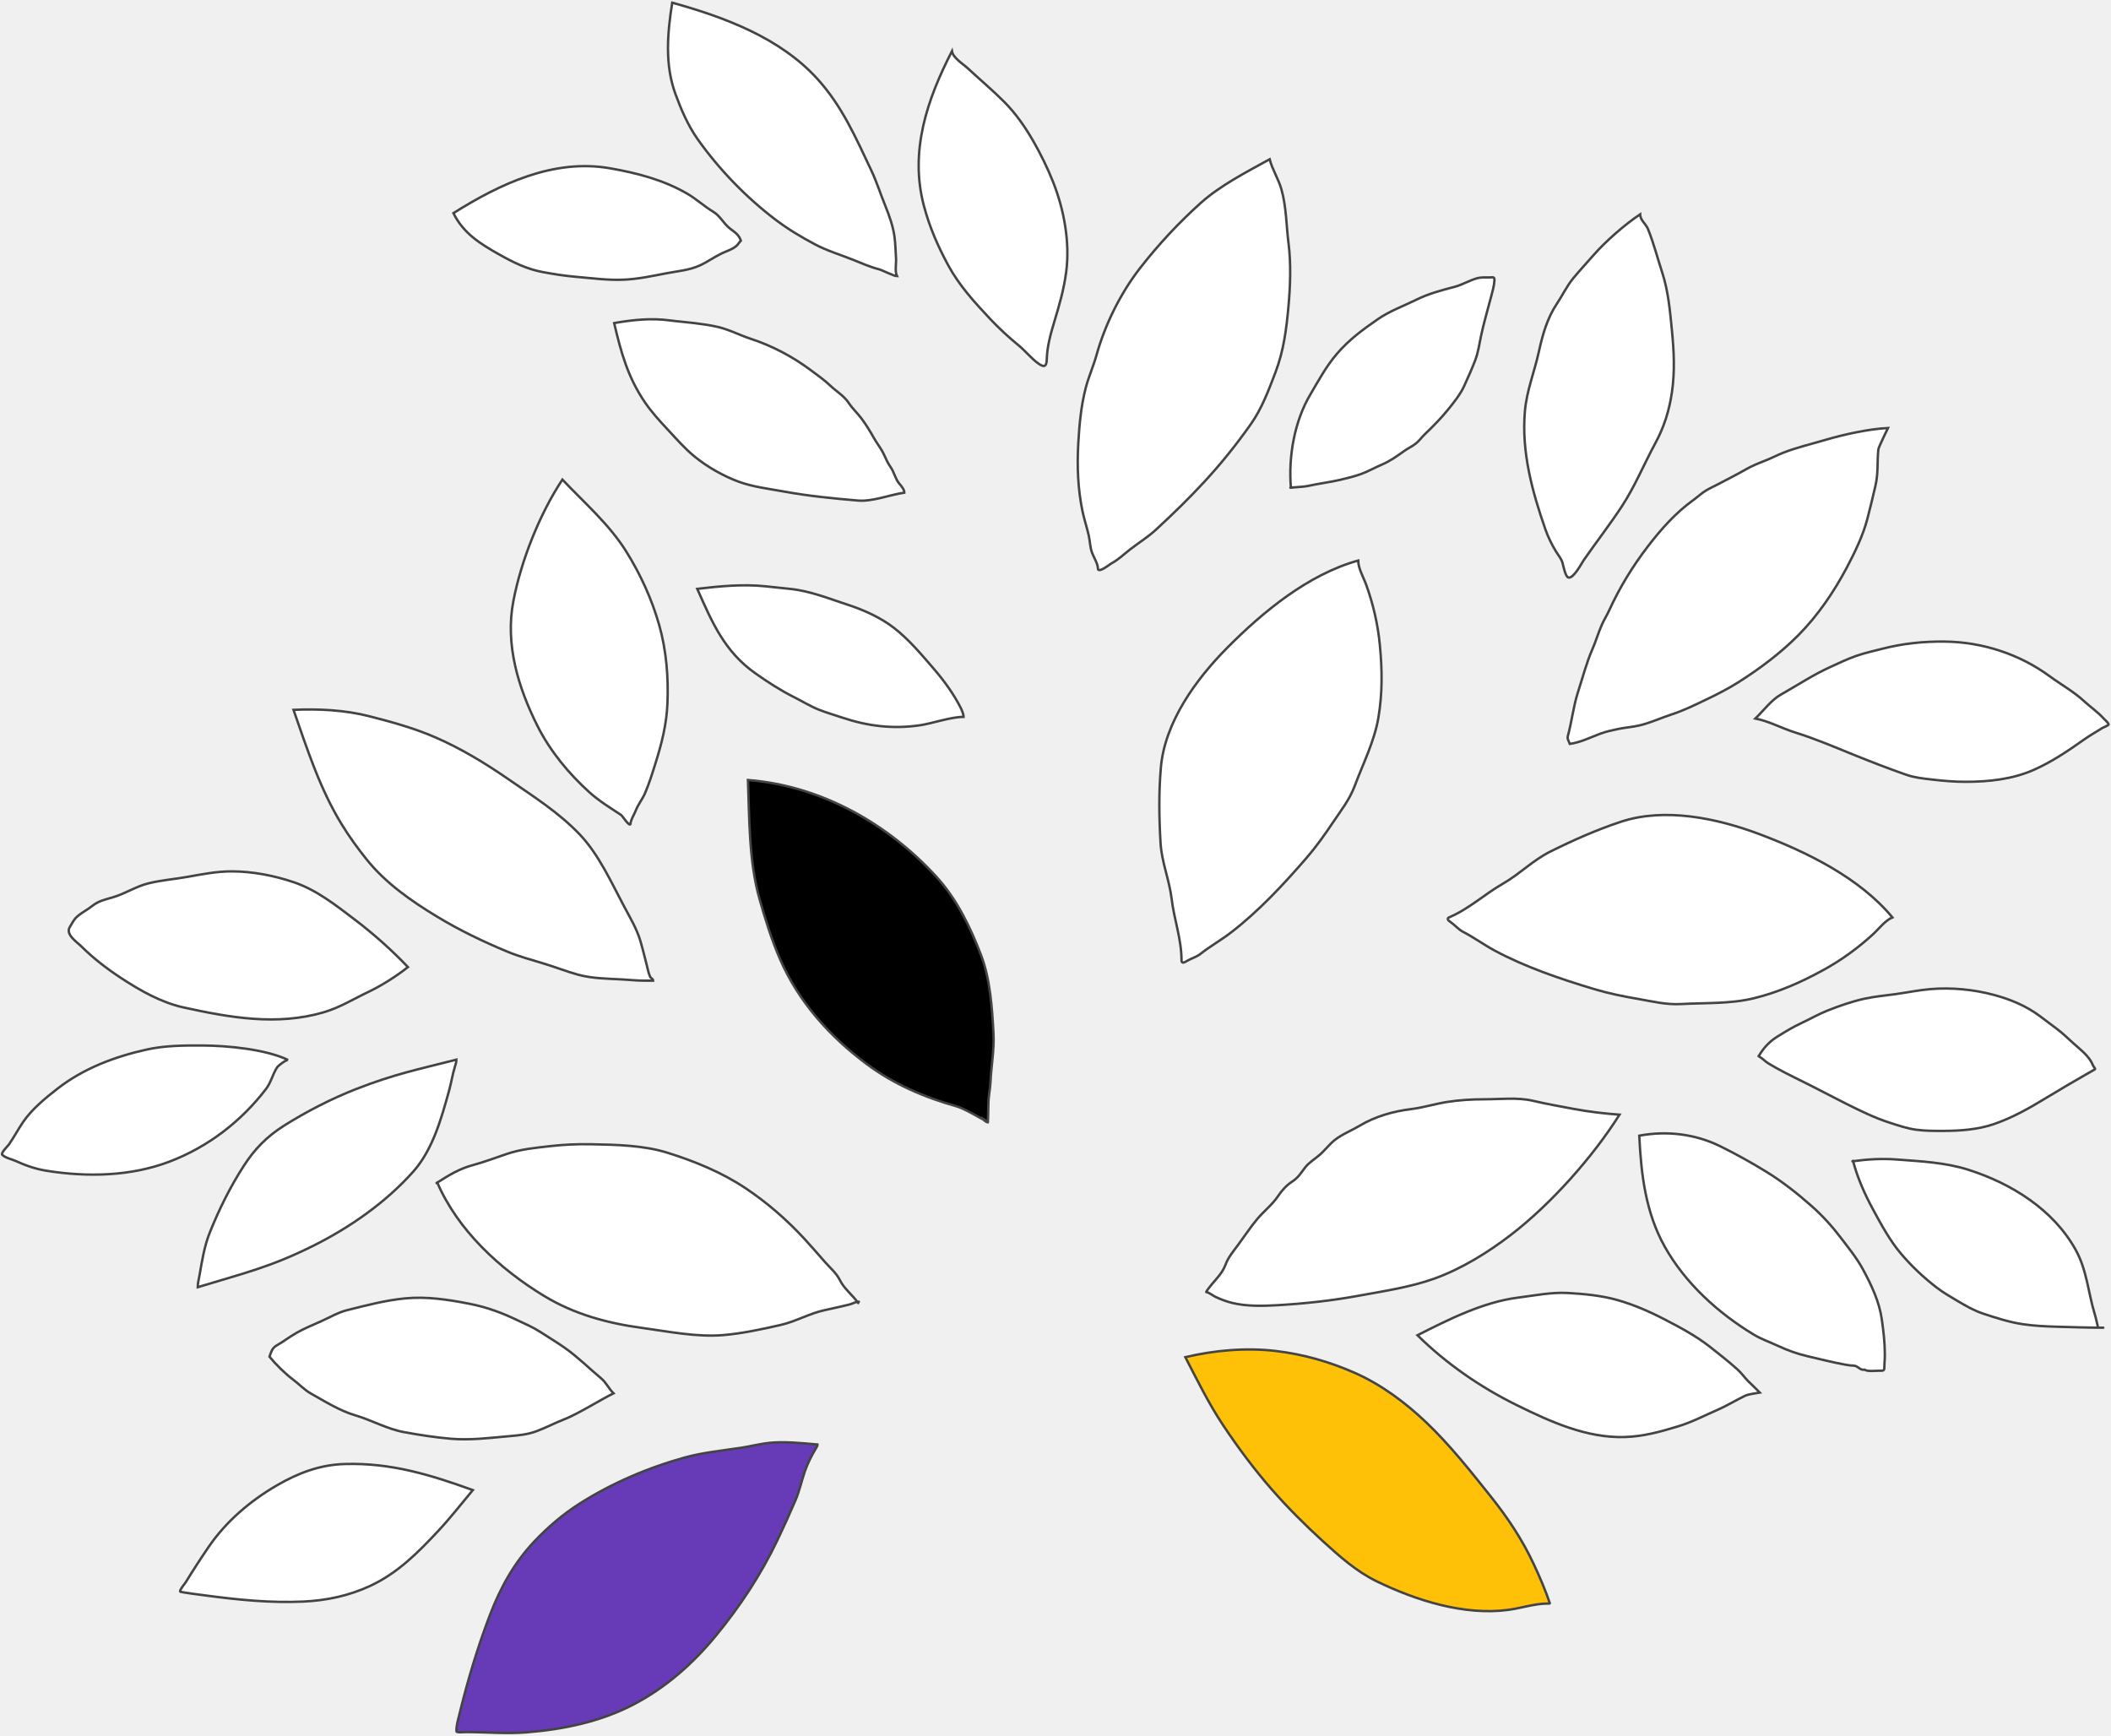
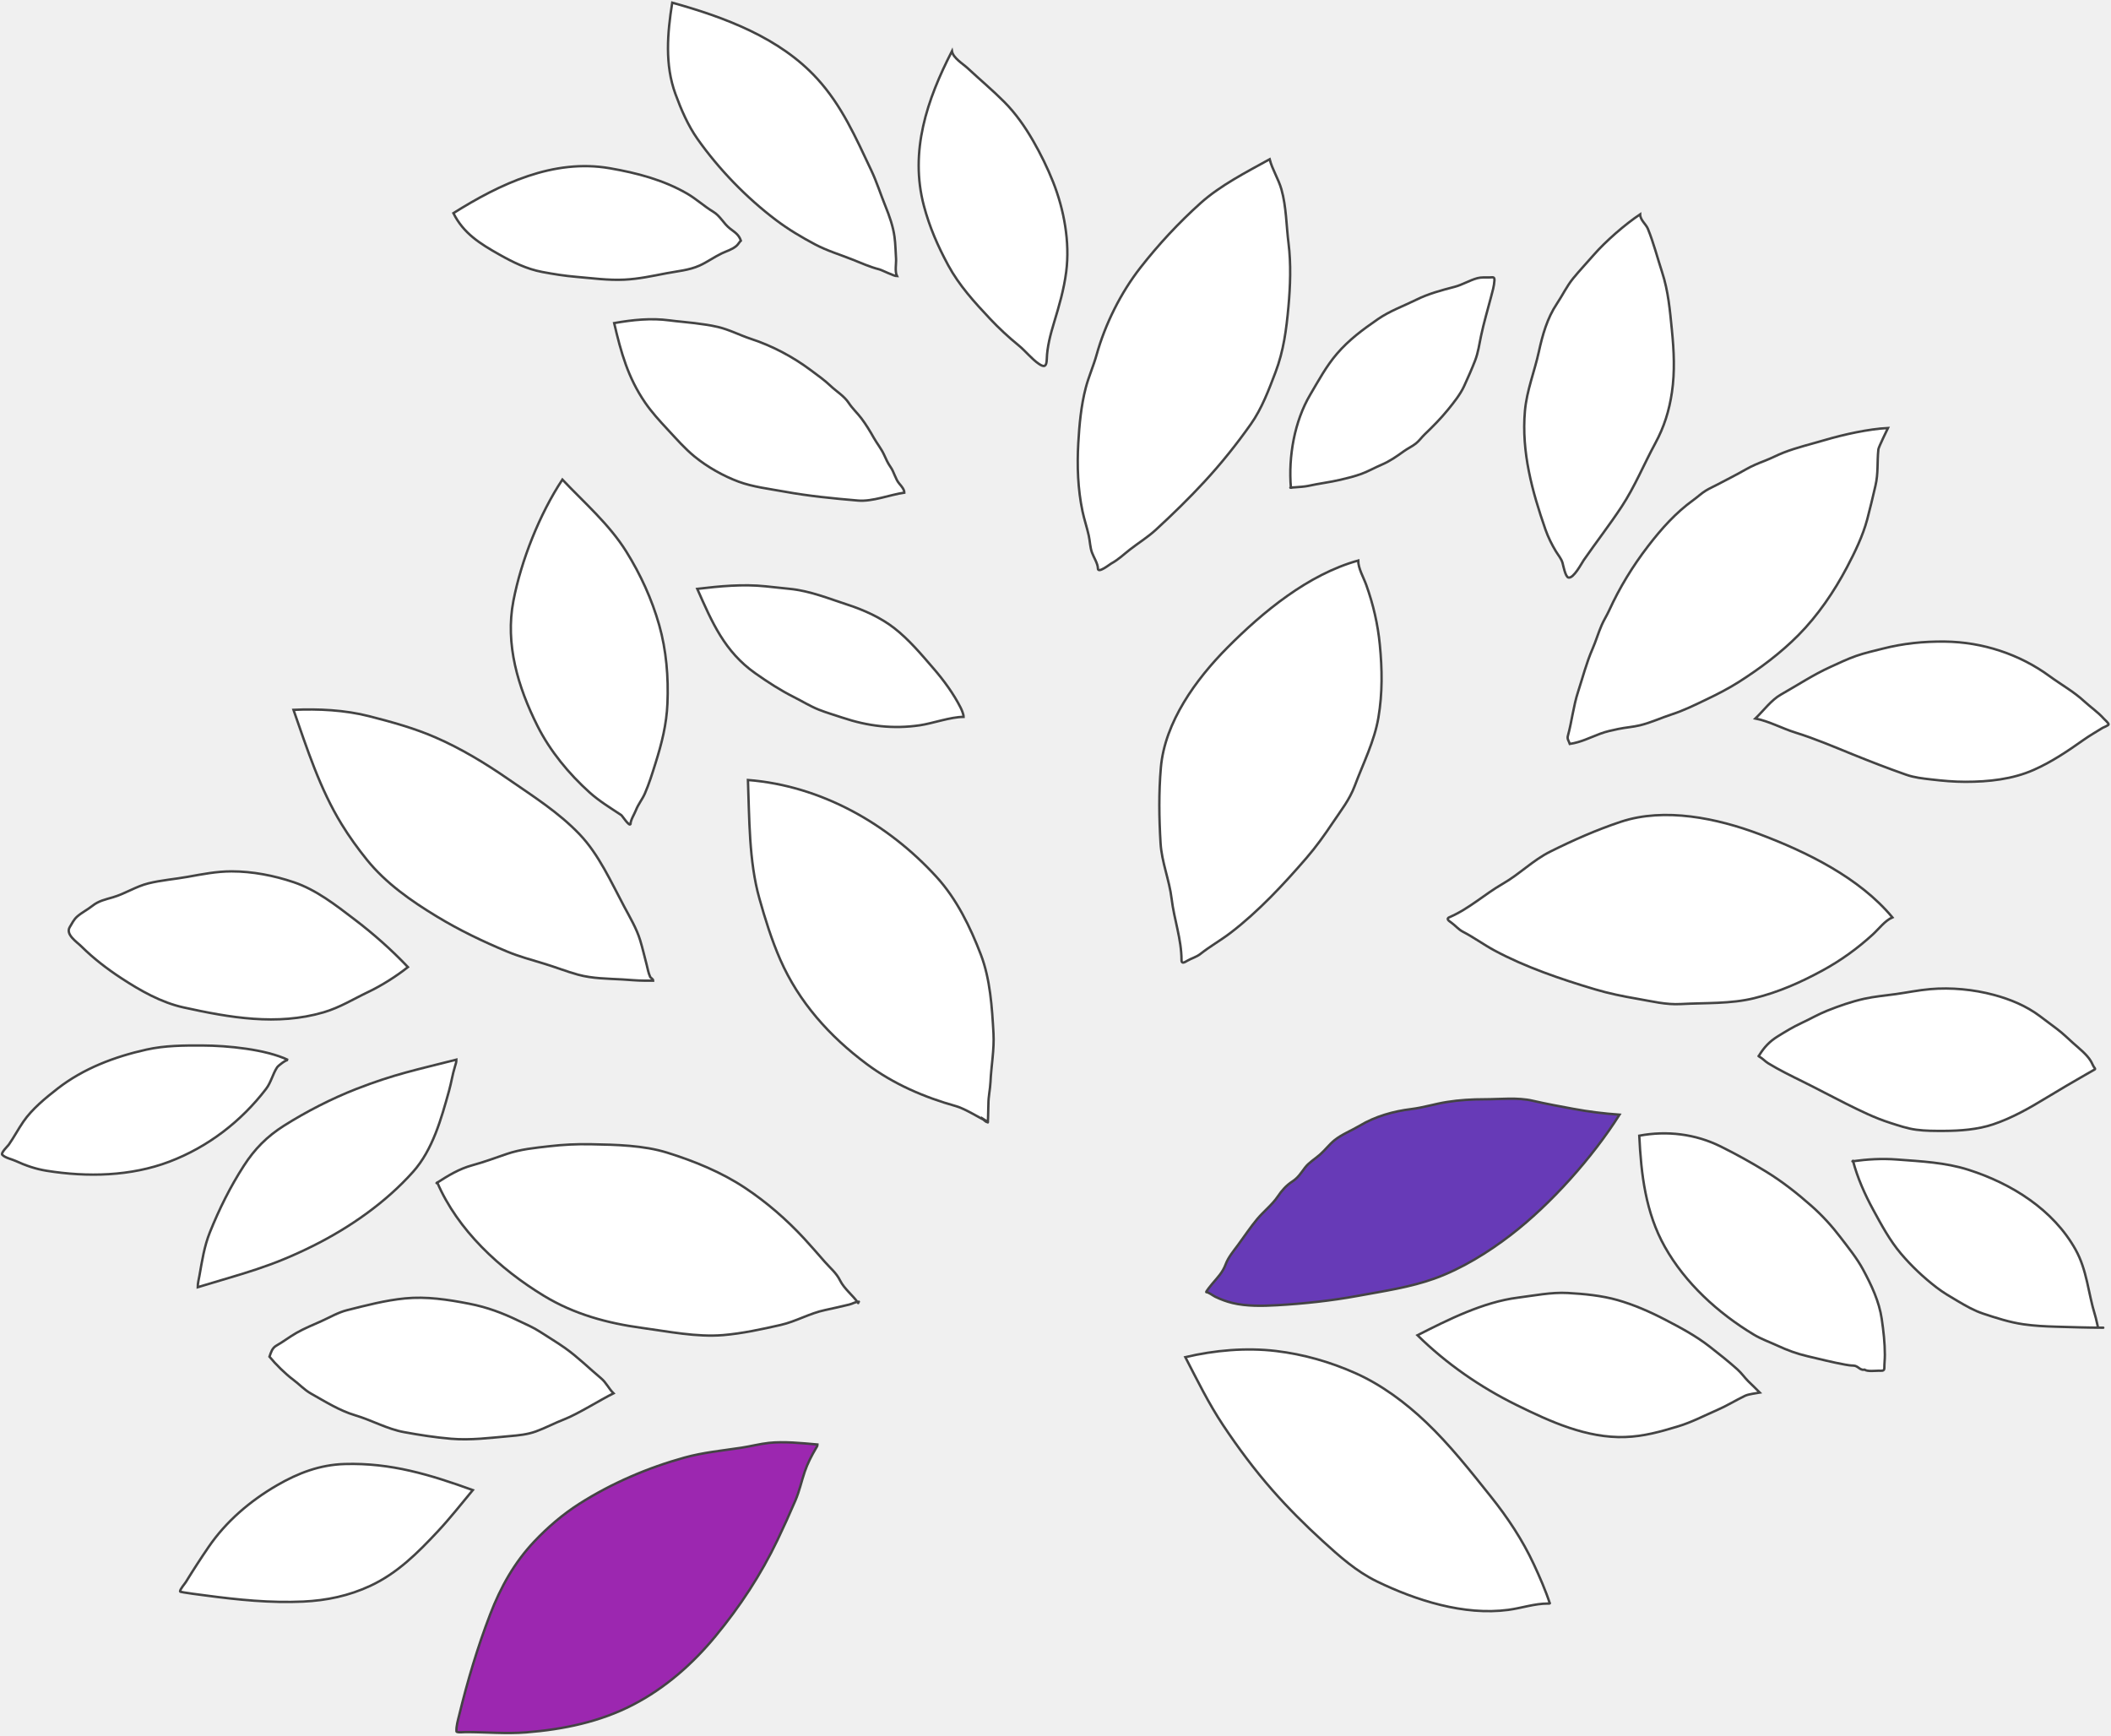
<svg xmlns="http://www.w3.org/2000/svg" width="877" height="721" viewBox="0 0 877 721" fill="none">
  <g id="design-freepik">
    <path d="M536.291,202.572c0.002,0.02 0.003,0.04 0.005,0.06c-0.695,0 -0.578,-0.019 -0.005,-0.06c-1.08,-12.971 1.511,-27.576 8.038,-38.609c3.464,-5.858 6.647,-11.814 11.132,-17.03c4.968,-5.778 10.747,-10.045 16.988,-14.345c4.992,-3.439 10.513,-5.375 15.928,-8.054c5.009,-2.479 10.489,-3.959 15.899,-5.356c3.272,-0.844 6.26,-2.749 9.535,-3.62c1.467,-0.39 3.43,-0.298 4.918,-0.298c1.49,0 2.208,-0.422 2.122,1.261c-0.117,2.298 -0.84,4.682 -1.419,6.888c-1.421,5.416 -3.003,10.749 -4.161,16.229c-0.719,3.405 -1.165,6.814 -2.425,10.088c-1.377,3.58 -2.977,7.168 -4.574,10.657c-1.59,3.475 -4.358,6.93 -6.779,9.898c-2.987,3.662 -6.211,6.927 -9.617,10.183c-1.27,1.214 -2.281,2.698 -3.665,3.796c-1.516,1.203 -3.34,2.028 -4.918,3.159c-3.114,2.231 -5.86,4.192 -9.411,5.695c-2.786,1.179 -5.39,2.7 -8.239,3.742c-2.909,1.065 -5.752,1.758 -8.763,2.468c-4.438,1.045 -9.004,1.566 -13.475,2.562c-1.646,0.367 -5.723,0.589 -7.114,0.686z" fill="#ffffff" stroke="none" stroke-linecap="butt" />
    <path d="M536.296,202.632c-1.093,-12.986 1.496,-27.619 8.033,-38.669c3.464,-5.858 6.647,-11.814 11.132,-17.03c4.968,-5.778 10.747,-10.045 16.988,-14.345c4.992,-3.439 10.513,-5.375 15.928,-8.054c5.009,-2.479 10.489,-3.959 15.899,-5.356c3.272,-0.844 6.26,-2.749 9.535,-3.62c1.467,-0.39 3.43,-0.298 4.918,-0.298c1.49,0 2.208,-0.422 2.122,1.261c-0.117,2.298 -0.84,4.682 -1.419,6.888c-1.421,5.416 -3.003,10.749 -4.161,16.229c-0.719,3.405 -1.165,6.814 -2.425,10.088c-1.377,3.58 -2.977,7.168 -4.574,10.657c-1.59,3.475 -4.358,6.93 -6.779,9.898c-2.987,3.662 -6.211,6.927 -9.617,10.183c-1.27,1.214 -2.281,2.698 -3.665,3.796c-1.516,1.203 -3.34,2.028 -4.918,3.159c-3.114,2.231 -5.86,4.192 -9.411,5.695c-2.786,1.179 -5.39,2.7 -8.239,3.742c-2.909,1.065 -5.752,1.758 -8.763,2.468c-4.438,1.045 -9.004,1.566 -13.475,2.562c-2.324,0.518 -9.492,0.746 -7.109,0.746z" fill="none" stroke="#444444" stroke-linecap="round" />
    <path d="M662.065,105.949c4.899,-5.625 13.092,-12.786 19.321,-16.913c0,2.407 2.402,4.013 3.238,6.071c2.341,5.757 3.948,12.047 5.88,17.963c2.593,7.939 3.251,15.806 4.07,24.051c0.86,8.653 1.288,17.219 0.018,25.85c-1.118,7.601 -3.227,14.4 -6.91,21.186c-4.724,8.701 -8.535,18.075 -14.002,26.366c-4.989,7.564 -10.559,14.743 -15.721,22.182c-0.861,1.24 -4.198,7.72 -6.368,7.246c-1.268,-0.277 -2.152,-5.033 -2.443,-6.071c-0.5,-1.789 -1.83,-3.281 -2.785,-4.86c-1.676,-2.77 -3.244,-5.947 -4.306,-8.991c-5.554,-15.922 -10.025,-32.299 -8.539,-49.242c0.751,-8.56 3.974,-16.358 5.789,-24.675c1.502,-6.881 3.471,-13.93 7.454,-19.868c2.369,-3.533 4.138,-7.352 6.856,-10.664c2.71,-3.302 5.644,-6.412 8.448,-9.631z" fill="#ffffff" stroke="#444444" stroke-linecap="round" />
    <path d="M758.121,182.823c7.739,-2.285 18.182,-4.602 26.223,-5.005c0,0 -3.892,7.979 -3.984,8.846c-0.58,5.465 0.03,9.829 -1.233,15.198c-1.091,4.635 -2.164,9.287 -3.392,13.888c-1.836,6.884 -5.131,13.674 -8.456,19.981c-5.285,10.025 -12.094,20.035 -20.158,28.159c-7.418,7.472 -15.896,13.811 -24.799,19.48c-4.254,2.709 -8.965,5.105 -13.519,7.284c-4.612,2.206 -9.364,4.552 -14.235,6.128c-4.424,1.432 -8.675,3.439 -13.204,4.542c-2.978,0.725 -6.028,0.9 -9.013,1.526c-2.513,0.527 -5.129,1.076 -7.536,1.979c-4.395,1.649 -7.979,3.538 -12.651,4.244c-0.467,-1.378 -1.165,-2.012 -0.795,-3.362c1.668,-6.083 2.27,-12.296 4.24,-18.335c1.955,-5.993 3.45,-11.943 5.985,-17.763c1.427,-3.279 2.415,-6.721 3.852,-9.991c0.901,-2.05 2.122,-3.947 3.053,-5.984c4.358,-9.541 9.807,-18.455 16.233,-26.8c5.532,-7.184 11.374,-13.768 18.802,-19.123c1.782,-1.285 3.365,-2.819 5.257,-3.958c1.493,-0.898 3.112,-1.604 4.652,-2.42c3.917,-2.075 7.926,-4.062 11.763,-6.271c2.639,-1.518 5.32,-2.61 8.165,-3.707c2.562,-0.988 4.971,-2.292 7.523,-3.291c5.548,-2.169 11.508,-3.556 17.227,-5.245z" fill="#ffffff" stroke="#444444" stroke-linecap="round" />
    <path d="M739.858,288.574c-3.997,2.255 -7.299,6.766 -10.588,9.943c5.727,1.127 11.128,4.141 16.694,5.865c8.02,2.485 15.847,5.841 23.623,8.989c7.383,2.989 14.769,5.857 22.291,8.488c3.462,1.212 6.941,1.569 10.563,1.991c4.678,0.546 9.336,0.966 14.053,0.966c9.649,0 19.564,-1.041 28.433,-4.972c7.433,-3.294 13.985,-7.715 20.582,-12.386c2.57,-1.82 5.319,-3.391 7.995,-5.055c0.275,-0.17 2.496,-1.019 2.496,-1.43c0,-0.613 -1.573,-1.919 -1.975,-2.373c-2.369,-2.681 -5.549,-4.827 -8.177,-7.26c-4.343,-4.022 -9.581,-6.903 -14.343,-10.396c-12.506,-9.172 -27.89,-14.206 -43.503,-14.389c-8.872,-0.104 -17.261,0.757 -25.864,2.944c-3.685,0.937 -7.395,1.755 -10.988,3.005c-3.667,1.275 -7.216,2.996 -10.746,4.601c-7.173,3.262 -13.712,7.614 -20.546,11.469z" fill="#ffffff" stroke="#444444" stroke-linecap="round" />
    <path d="M509.928,269.042c14.745,-14.834 33.539,-30.399 54.327,-36.157c0,3.276 2.264,7.104 3.355,10.157c2.902,8.111 4.795,16.259 5.629,24.83c0.995,10.229 1.128,20.011 -0.574,30.179c-1.658,9.904 -6.351,19.102 -9.854,28.467c-2.17,5.798 -5.803,10.319 -9.218,15.424c-3.358,5.021 -6.827,9.874 -10.789,14.463c-9.453,10.952 -20.059,22.348 -31.623,31.183c-4.019,3.07 -8.45,5.546 -12.425,8.695c-1.714,1.358 -3.684,1.81 -5.522,2.884c-0.954,0.557 -2.378,1.463 -2.378,-0.188c0,-8.805 -3.079,-16.934 -4.121,-25.603c-0.936,-7.789 -4.111,-15.163 -4.587,-23.074c-0.628,-10.44 -0.777,-20.979 0.127,-31.413c1.64,-18.92 14.624,-36.741 27.653,-49.847z" fill="#ffffff" stroke="#444444" stroke-linecap="round" />
    <path d="M730.841,346.516c19.7,7.4 41.696,18.162 55.345,34.63c-3.054,1.306 -5.72,4.874 -8.13,7.076c-6.404,5.85 -13.244,10.805 -20.9,14.973c-9.137,4.973 -18.202,8.991 -28.357,11.506c-9.891,2.45 -20.333,1.878 -30.458,2.447c-6.268,0.352 -11.93,-1.126 -18.048,-2.174c-6.018,-1.031 -11.923,-2.229 -17.779,-3.976c-13.974,-4.17 -28.821,-9.202 -41.663,-16.12c-4.462,-2.404 -8.536,-5.417 -13.053,-7.75c-1.95,-1.007 -3.155,-2.604 -4.889,-3.835c-0.9,-0.64 -2.311,-1.564 -0.772,-2.222c8.206,-3.508 14.556,-9.526 22.221,-13.92c6.887,-3.948 12.494,-9.753 19.678,-13.334c9.48,-4.726 19.244,-9.059 29.329,-12.4c18.287,-6.058 40.07,-1.439 57.476,5.099z" fill="#ffffff" stroke="#444444" stroke-linecap="round" />
-     <path d="M653.616,460.683c6.464,1.207 12.645,1.943 19.2,2.425c-11.193,17.706 -28.416,37.062 -45.063,49.882c-9.459,7.285 -20.484,14.126 -31.817,18.204c-10.047,3.616 -21.286,5.254 -31.778,7.184c-11.104,2.041 -22.387,3.249 -33.657,3.896c-5.983,0.344 -12.677,0.484 -18.538,-0.944c-2.534,-0.618 -4.758,-1.475 -7.06,-2.559c-0.897,-0.422 -2.804,-1.927 -3.734,-1.927c-0.424,0 2.095,-3.049 2.378,-3.386c2.338,-2.782 4.36,-4.721 5.65,-8.193c1.096,-2.951 3.27,-5.493 5.139,-8.026c2.617,-3.545 5.126,-7.363 7.944,-10.742c2.709,-3.25 6.265,-5.962 8.601,-9.447c1.658,-2.475 3.497,-4.549 6.01,-6.187c2.433,-1.585 3.54,-3.473 5.225,-5.705c1.611,-2.135 4.199,-3.678 6.202,-5.414c2.183,-1.893 3.884,-4.254 6.137,-6.061c3.012,-2.415 7.029,-3.968 10.386,-5.977c6.537,-3.912 14.013,-6.014 21.535,-6.939c4.951,-0.609 9.762,-2.146 14.697,-2.926c5.223,-0.826 10.398,-1.129 15.695,-1.129c6.439,0 13.7,-0.856 19.985,0.606c5.652,1.315 11.145,2.298 16.863,3.365z" fill="#ffffff" stroke="#444444" stroke-linecap="round" />
+     <path d="M653.616,460.683c6.464,1.207 12.645,1.943 19.2,2.425c-11.193,17.706 -28.416,37.062 -45.063,49.882c-9.459,7.285 -20.484,14.126 -31.817,18.204c-10.047,3.616 -21.286,5.254 -31.778,7.184c-11.104,2.041 -22.387,3.249 -33.657,3.896c-5.983,0.344 -12.677,0.484 -18.538,-0.944c-2.534,-0.618 -4.758,-1.475 -7.06,-2.559c-0.897,-0.422 -2.804,-1.927 -3.734,-1.927c-0.424,0 2.095,-3.049 2.378,-3.386c2.338,-2.782 4.36,-4.721 5.65,-8.193c1.096,-2.951 3.27,-5.493 5.139,-8.026c2.617,-3.545 5.126,-7.363 7.944,-10.742c2.709,-3.25 6.265,-5.962 8.601,-9.447c1.658,-2.475 3.497,-4.549 6.01,-6.187c2.433,-1.585 3.54,-3.473 5.225,-5.705c1.611,-2.135 4.199,-3.678 6.202,-5.414c2.183,-1.893 3.884,-4.254 6.137,-6.061c3.012,-2.415 7.029,-3.968 10.386,-5.977c6.537,-3.912 14.013,-6.014 21.535,-6.939c4.951,-0.609 9.762,-2.146 14.697,-2.926c5.223,-0.826 10.398,-1.129 15.695,-1.129c6.439,0 13.7,-0.856 19.985,0.606c5.652,1.315 11.145,2.298 16.863,3.365z" fill="#673ab7" stroke="#444444" stroke-linecap="round" />
    <path d="M738.517,430.598c-3.327,2.063 -5.554,4.432 -7.601,7.729c0.057,0.6 -0.787,0.256 -0.058,0.65c1.458,0.787 2.34,1.923 3.753,2.79c4.585,2.811 9.493,5.192 14.329,7.584c5.98,2.958 11.831,6.114 17.803,9.096c6.05,3.022 12.022,5.994 18.487,8.051c3.605,1.146 7.122,2.372 10.897,2.869c3.827,0.505 7.685,0.491 11.539,0.477c6.744,-0.024 13.947,-0.562 20.361,-2.714c7.856,-2.637 15.097,-6.761 22.119,-11.045c5.579,-3.403 11.232,-6.684 16.898,-9.946c1.072,-0.617 2.167,-1.197 3.221,-1.844c0.069,-0.042 0.118,-0.107 0.127,-0.187c0.012,-0.106 -0.051,-0.212 -0.116,-0.29c-0.736,-0.885 -1.065,-2.005 -1.674,-3.004c-1.715,-2.813 -4.799,-5.191 -7.254,-7.387c-2.255,-2.018 -4.3,-4.052 -6.727,-5.885c-2.409,-1.82 -4.825,-3.631 -7.244,-5.439c-5.648,-4.224 -12.245,-6.938 -19.055,-8.765c-8.413,-2.258 -17.718,-3.142 -26.415,-2.394c-4.81,0.414 -9.497,1.394 -14.266,2.062c-4.419,0.62 -8.874,0.981 -13.234,1.958c-5.216,1.169 -10.276,2.945 -15.234,4.911c-3.734,1.481 -7.187,3.508 -10.823,5.191c-3.411,1.579 -6.644,3.556 -9.833,5.532z" fill="#ffffff" stroke="#444444" stroke-linecap="round" />
    <path d="M691.661,518.047c-8.021,-14.249 -9.879,-30.232 -10.64,-46.209c11.484,-2.153 23.303,-0.727 33.77,4.455c6.467,3.202 12.715,6.672 18.854,10.436c6.826,4.184 12.937,9.016 18.927,14.3c4.501,3.97 8.484,8.366 12.105,13.118c3.228,4.235 6.779,8.606 9.307,13.295c3.478,6.449 6.712,13.24 7.77,20.528c0.72,4.961 1.297,9.915 1.297,14.927c0,1.851 -0.216,3.698 -0.216,5.519c0,1.354 -1.274,1.063 -2.282,1.063c-1.573,0 -4.642,0.422 -5.932,-0.425c-1.989,0.391 -2.652,-1.676 -4.684,-1.702c-1.133,-0.014 -2.299,-0.201 -3.41,-0.402c-5.24,-0.944 -10.456,-2.29 -15.636,-3.498c-4.47,-1.042 -8.248,-2.444 -12.37,-4.349c-3.316,-1.532 -6.812,-2.742 -9.944,-4.633c-14.863,-8.974 -28.416,-21.324 -36.916,-36.423z" fill="#ffffff" stroke="#444444" stroke-linecap="round" />
    <path d="M778.217,502.636c-3.465,-6.371 -6.513,-13.197 -8.36,-20.198c6.136,-0.834 12.092,-1.172 18.28,-0.697c10.029,0.77 19.996,1.196 29.639,4.267c17.905,5.7 35.223,16.529 44.507,33.173c4.781,8.573 5.221,17.955 8.046,27.088c0.54,1.747 0.858,3.614 1.295,5.333c-5.803,-0.042 -11.585,-0.244 -17.388,-0.405c-4.546,-0.126 -9.036,-0.353 -13.547,-0.993c-5.72,-0.811 -11.354,-2.636 -16.813,-4.444c-3.862,-1.279 -7.13,-3.2 -10.604,-5.243h-0.001l-0.107,-0.063c-2.979,-1.751 -5.853,-3.416 -8.599,-5.531c-5.453,-4.201 -10.355,-8.812 -14.795,-14.04c-4.638,-5.461 -8.155,-11.999 -11.553,-18.247z" fill="#ffffff" stroke="none" stroke-linecap="butt" />
    <path d="M769.811,482.262c1.842,7.062 4.912,13.95 8.406,20.374c3.398,6.248 6.915,12.786 11.553,18.247c4.44,5.228 9.342,9.839 14.795,14.04c2.746,2.115 5.62,3.78 8.599,5.531l0.108,0.063c3.474,2.043 6.742,3.964 10.604,5.243c5.459,1.808 11.093,3.633 16.813,4.444c4.511,0.64 9.001,0.867 13.547,0.993c6.524,0.181 13.022,0.413 19.551,0.413M769.595,482.474c6.228,-0.861 12.266,-1.214 18.542,-0.733c10.029,0.77 19.996,1.196 29.639,4.267c17.905,5.7 35.223,16.529 44.507,33.173c4.781,8.573 5.221,17.955 8.046,27.088c0.541,1.75 0.859,3.619 1.297,5.341" fill="none" stroke="#444444" stroke-linecap="round" />
    <path d="M630.576,539.124c-14.341,1.808 -28.958,9.138 -41.696,15.624c12.019,11.828 26.033,21.527 41.24,29.025c13.891,6.851 29.093,13.794 44.986,13.26c7.799,-0.262 14.676,-2.205 22.073,-4.443c5.713,-1.729 10.721,-4.405 16.165,-6.76c3.965,-1.715 7.638,-3.999 11.529,-5.886c1.647,-0.799 4.43,-1.013 6.244,-1.371c-1.559,-1.63 -3.234,-3.132 -4.828,-4.727c-1.554,-1.555 -2.792,-3.384 -4.431,-4.857c-3.685,-3.313 -7.612,-6.409 -11.517,-9.466c-5.777,-4.525 -12.176,-7.923 -18.686,-11.31c-6.242,-3.248 -12.879,-6.149 -19.671,-8.084c-6.527,-1.859 -13.911,-2.574 -20.68,-2.943c-6.857,-0.373 -13.952,1.084 -20.728,1.938z" fill="#ffffff" stroke="#444444" stroke-linecap="round" />
-     <path d="M508.124,592.112c-6.019,-9.037 -10.703,-18.645 -15.687,-28.266c12.123,-2.864 25.259,-4.03 37.667,-2.552c11.381,1.355 22.431,4.509 32.911,9.163c10.897,4.839 20.904,12.305 29.521,20.513c9.832,9.365 18.334,20.179 26.798,30.77c7.037,8.805 13.15,18.008 17.913,28.242c2.318,4.979 4.899,10.873 6.597,16.114c-0.062,0.218 -0.63,0.121 -0.787,0.121c-5.544,0 -10.95,1.893 -16.437,2.625c-18.388,2.455 -38.438,-3.964 -54.636,-11.836c-8.515,-4.138 -15.567,-10.455 -22.513,-16.795c-7.338,-6.697 -14.363,-13.692 -20.916,-21.169c-7.446,-8.497 -14.168,-17.526 -20.431,-26.93z" fill="#ffc107" stroke="none" stroke-linecap="butt" />
+     <path d="M508.124,592.112c-6.019,-9.037 -10.703,-18.645 -15.687,-28.266c12.123,-2.864 25.259,-4.03 37.667,-2.552c11.381,1.355 22.431,4.509 32.911,9.163c10.897,4.839 20.904,12.305 29.521,20.513c9.832,9.365 18.334,20.179 26.798,30.77c7.037,8.805 13.15,18.008 17.913,28.242c2.318,4.979 4.899,10.873 6.597,16.114c-0.062,0.218 -0.63,0.121 -0.787,0.121c-5.544,0 -10.95,1.893 -16.437,2.625c-18.388,2.455 -38.438,-3.964 -54.636,-11.836c-8.515,-4.138 -15.567,-10.455 -22.513,-16.795c-7.338,-6.697 -14.363,-13.692 -20.916,-21.169c-7.446,-8.497 -14.168,-17.526 -20.431,-26.93z" fill="#ffffff" stroke="none" stroke-linecap="butt" />
    <path d="M643.844,666.096c-0.062,0.218 -0.63,0.121 -0.787,0.121c-5.544,0 -10.95,1.893 -16.437,2.625c-18.388,2.455 -38.438,-3.964 -54.636,-11.836c-8.515,-4.138 -15.567,-10.455 -22.513,-16.795c-7.338,-6.697 -14.363,-13.692 -20.916,-21.169c-7.446,-8.497 -14.168,-17.526 -20.431,-26.93c-6.019,-9.037 -10.703,-18.645 -15.687,-28.266c12.123,-2.864 25.259,-4.03 37.667,-2.552c11.381,1.355 22.431,4.509 32.911,9.163c10.897,4.839 20.904,12.305 29.521,20.513c9.832,9.365 18.334,20.179 26.798,30.77c7.037,8.805 13.15,18.008 17.913,28.242c2.318,4.979 4.899,10.873 6.597,16.114zM643.844,666.096c0.056,-0.198 0.043,0.133 0,0z" fill="none" stroke="#444444" stroke-linecap="round" />
    <path d="M498.71,84.437c8.211,-7.391 19.095,-12.938 28.762,-18.272c1.083,4.262 3.682,8.224 4.895,12.52c2.051,7.267 2.008,15.033 2.953,22.472c1.067,8.401 0.728,17.808 -0.041,26.234c-0.865,9.489 -1.984,18.314 -5.4,27.309c-2.761,7.27 -5.682,15.089 -10.214,21.497c-6.005,8.49 -12.207,16.242 -19.276,23.905c-6.427,6.967 -13.225,13.585 -20.206,20.004c-3.327,3.059 -7.184,5.428 -10.74,8.2c-2.633,2.053 -4.828,4.21 -7.787,5.813c-0.626,0.339 -5.542,4.299 -5.542,2.05c0,-1.994 -1.778,-4.704 -2.468,-6.628c-0.793,-2.212 -0.831,-4.761 -1.335,-7.047c-0.745,-3.382 -1.874,-6.661 -2.589,-10.051c-1.951,-9.254 -2.284,-18.826 -1.759,-28.245c0.428,-7.671 1.162,-15.648 3.115,-23.109c1.212,-4.633 3.185,-8.995 4.47,-13.594c3.574,-12.796 10.039,-25.847 18.325,-36.426c7.526,-9.608 15.734,-18.437 24.837,-26.632z" fill="#ffffff" stroke="#444444" stroke-linecap="round" />
    <path d="M383.83,85.528c-6.017,-22.666 1.306,-44.133 11.65,-64.268c0.482,2.844 4.582,5.252 6.567,7.103c5.02,4.68 10.278,9.076 15.124,13.94c4.738,4.756 8.655,10.361 11.994,16.147c3.081,5.339 6.035,11.351 8.304,17.073c4.573,11.533 7.072,25.039 5.481,37.386c-0.946,7.349 -2.928,14.095 -5.065,21.15c-1.454,4.8 -2.867,10.064 -3.003,15.097c-0.088,3.245 -1.075,3.517 -3.275,2.029c-3.025,-2.047 -5.546,-5.344 -8.43,-7.691c-4.085,-3.324 -8.261,-7.199 -11.849,-11.02c-6.508,-6.929 -12.876,-13.896 -17.404,-22.271c-4.357,-8.061 -7.744,-15.823 -10.094,-24.675z" fill="#ffffff" stroke="#444444" stroke-linecap="round" />
    <path d="M280.625,39.106c-4.493,-12.219 -3.372,-25.285 -1.353,-37.998c21.783,6.078 44.575,14.498 60.136,31.485c10.359,11.308 16.109,24.57 22.561,38.2c2.284,4.824 3.873,9.93 5.88,14.868c1.656,4.073 3.185,8.408 3.773,12.78c0.394,2.924 0.443,6.038 0.629,8.989c0.135,2.126 -0.585,5.347 0.409,7.303c-1.309,0 -6.198,-2.527 -7.452,-2.847c-3.866,-0.987 -7.376,-2.583 -11.068,-4.054c-5.179,-2.063 -10.496,-3.636 -15.439,-6.25c-5.655,-2.991 -11.142,-6.258 -16.241,-10.103c-12.335,-9.304 -23.827,-21.18 -32.701,-33.759c-3.946,-5.594 -6.79,-12.235 -9.134,-18.612z" fill="#ffffff" stroke="#444444" stroke-linecap="round" />
    <path d="M267.945,167.18c-7.048,-10.319 -9.936,-20.674 -12.798,-32.954c7.747,-1.344 15.246,-2.16 23.064,-1.114c3.433,0.459 6.883,0.689 10.314,1.129c3.252,0.418 6.507,0.845 9.7,1.594c4.826,1.132 9.067,3.418 13.741,4.951c8.909,2.922 17.35,7.403 24.856,12.996c2.828,2.107 5.695,4.133 8.254,6.56c2.492,2.363 5.616,4.159 7.515,7.055c1.537,2.344 3.585,4.193 5.267,6.421c1.91,2.53 3.587,5.308 5.141,8.06c1.359,2.408 3.128,4.536 4.276,7.056c0.835,1.83 1.54,3.464 2.704,5.105c1.459,2.056 2.021,5.029 3.616,6.885l0.069,0.08c0.837,0.973 2.038,2.368 2.038,3.68c-5.938,0.834 -13.232,3.794 -19.244,3.28c-10.342,-0.885 -20.404,-1.858 -30.641,-3.729c-6.207,-1.134 -12.979,-1.918 -18.914,-4.1c-6.383,-2.347 -13.105,-6.17 -18.331,-10.443c-4.147,-3.391 -7.593,-7.381 -11.226,-11.279c-3.309,-3.551 -6.666,-7.228 -9.401,-11.233z" fill="#ffffff" stroke="#444444" stroke-linecap="round" />
    <path d="M207.511,105.789c-8.125,-4.572 -14.947,-8.82 -19.149,-17.235c19.344,-12.145 41.564,-22.718 65.025,-18.643c11.206,1.946 22.143,4.801 31.978,10.474c3.913,2.257 7.13,5.294 10.974,7.612c2.891,1.744 4.237,4.84 6.855,6.9c2.055,1.618 3.715,2.491 4.59,5.075c-0.692,0.681 -1.145,1.617 -1.886,2.228c-1.935,1.594 -3.837,2.01 -6.037,3.063c-3.167,1.515 -6.056,3.64 -9.245,5.075c-4.353,1.958 -9.222,2.322 -13.866,3.218c-5.82,1.122 -11.362,2.332 -17.326,2.63c-6.726,0.337 -13.437,-0.617 -20.124,-1.176c-4.693,-0.392 -9.366,-1.142 -13.992,-2.011c-6.477,-1.218 -12.104,-4.006 -17.797,-7.21z" fill="#ffffff" stroke="#444444" stroke-linecap="round" />
    <path d="M313.774,279.721c-12.779,-9.022 -17.948,-21.15 -24.101,-35.074c9.403,-1.112 18.928,-2.029 28.393,-1.052c3.335,0.344 6.662,0.725 9.999,1.052c8.428,0.825 16.205,4.031 24.18,6.622c6.625,2.152 13.685,5.35 19.181,9.623c6.259,4.867 11.303,10.949 16.445,16.895c4.193,4.848 8.283,10.453 11.178,16.152c0.484,0.953 1.274,2.826 1.274,3.899c-5.399,0 -12.812,2.699 -18.112,3.481c-11.161,1.648 -21.597,0.407 -32.261,-3.171c-3.237,-1.087 -6.576,-2.041 -9.748,-3.296c-3.588,-1.419 -6.933,-3.52 -10.376,-5.245c-5.628,-2.818 -10.921,-6.264 -16.052,-9.886z" fill="#ffffff" stroke="#444444" stroke-linecap="round" />
    <path d="M213.296,249.598c3.236,-16.727 10.848,-35.991 20.344,-50.345c9.136,9.636 19.498,18.603 26.554,29.922c5.919,9.494 10.617,19.769 13.662,30.51c2.993,10.556 3.877,21.63 3.428,32.552c-0.359,8.74 -2.363,16.596 -4.968,24.879c-1.355,4.308 -2.601,8.387 -4.402,12.547c-1.043,2.408 -2.776,4.48 -3.711,6.916c-0.608,1.586 -2.264,4.126 -2.264,5.817c-0.543,1.069 -3.399,-3.464 -3.867,-3.775c-4.465,-2.963 -9.089,-5.761 -13.08,-9.344c-8.675,-7.788 -16.501,-17.3 -21.712,-27.695c-8.07,-16.096 -13.474,-33.941 -9.984,-51.984z" fill="#ffffff" stroke="#444444" stroke-linecap="round" />
-     <path d="M315.479,373.277c-4.37,-15.553 -4.142,-33.22 -4.748,-49.215c30.401,2.393 58.117,18.133 78.326,40.257c8.386,9.182 14.034,20.807 18.426,32.274c3.905,10.199 4.656,21.935 5.251,32.723c0.377,6.839 -0.935,13.394 -1.242,20.19c-0.139,3.068 -0.865,6 -0.865,9.082c0,2.503 -0.283,10.007 -0.283,7.504c-0.205,0.402 -1.029,-0.267 -1.764,-0.913c-3.465,-1.866 -8.283,-4.735 -11.379,-5.601c-13.294,-3.718 -25.983,-9.214 -37.072,-17.468c-15.484,-11.524 -28.244,-25.78 -35.972,-43.413c-3.567,-8.14 -6.281,-16.888 -8.678,-25.42z" fill="#000000" stroke="none" stroke-linecap="butt" />
+     <path d="M315.479,373.277c-4.37,-15.553 -4.142,-33.22 -4.748,-49.215c30.401,2.393 58.117,18.133 78.326,40.257c8.386,9.182 14.034,20.807 18.426,32.274c3.905,10.199 4.656,21.935 5.251,32.723c0.377,6.839 -0.935,13.394 -1.242,20.19c-0.139,3.068 -0.865,6 -0.865,9.082c0,2.503 -0.283,10.007 -0.283,7.504c-0.205,0.402 -1.029,-0.267 -1.764,-0.913c-3.465,-1.866 -8.283,-4.735 -11.379,-5.601c-13.294,-3.718 -25.983,-9.214 -37.072,-17.468c-15.484,-11.524 -28.244,-25.78 -35.972,-43.413c-3.567,-8.14 -6.281,-16.888 -8.678,-25.42z" fill="#ffffff" stroke="none" stroke-linecap="butt" />
    <path d="M410.344,466.092c-3.39,-1.65 -9.474,-5.488 -13.143,-6.514c-13.294,-3.718 -25.983,-9.214 -37.072,-17.468c-15.484,-11.524 -28.244,-25.78 -35.972,-43.413c-3.567,-8.14 -6.281,-16.888 -8.678,-25.42c-4.37,-15.553 -4.142,-33.22 -4.748,-49.215c30.401,2.393 58.117,18.133 78.326,40.257c8.386,9.182 14.034,20.807 18.426,32.274c3.905,10.199 4.656,21.935 5.251,32.723c0.377,6.839 -0.935,13.394 -1.242,20.19c-0.139,3.068 -0.865,6 -0.865,9.082c0,2.503 -0.283,10.007 -0.283,7.504zM410.344,466.092l-2.884,-1.838c0.536,0.262 2.547,2.5 2.884,1.838z" fill="none" stroke="#444444" stroke-linecap="round" />
    <path d="M141.911,342.412c-9.03,-14.72 -14.333,-31.342 -19.982,-47.498c10.35,-0.474 21.413,0.069 31.506,2.661c9.303,2.39 18.513,4.906 27.325,8.726c10.762,4.667 20.825,10.784 30.437,17.422c10.297,7.11 20.852,13.775 29.541,22.851c8.067,8.426 13.191,20.006 18.599,30.123c2.364,4.422 5.119,9.061 6.603,13.909c1.008,3.29 1.808,6.784 2.689,10.119c0.467,1.767 0.684,3.377 1.446,5.044c0.317,0.693 1.274,0.896 1.274,1.655h-3.821c-2.932,0 -5.95,-0.329 -8.883,-0.495c-6.135,-0.349 -12.537,-0.349 -18.488,-1.981c-4.809,-1.318 -9.443,-3.173 -14.213,-4.61c-5.157,-1.554 -10.3,-2.945 -15.281,-5.013c-10.049,-4.172 -19.871,-8.911 -29.164,-14.543c-10.753,-6.517 -21.193,-13.818 -29.101,-23.61c-3.772,-4.67 -7.353,-9.651 -10.487,-14.76z" fill="#ffffff" stroke="#444444" stroke-linecap="round" />
    <path d="M147.084,381.826c8.099,6.162 15.401,12.625 22.387,19.958c-4.685,3.746 -10.967,7.716 -16.413,10.304c-6.324,3.007 -11.872,6.525 -18.678,8.51c-19.316,5.634 -38.895,2.185 -58.108,-2.042c-9.325,-2.052 -17.978,-6.992 -25.878,-12.161c-5.911,-3.868 -11.5,-8.163 -16.508,-13.12c-2.009,-1.989 -6.775,-5.025 -4.905,-8.092c0.978,-1.604 1.673,-3.156 3.129,-4.425c1.924,-1.677 4.286,-2.828 6.289,-4.425c2.584,-2.06 5.392,-2.627 8.521,-3.543c5.077,-1.485 9.523,-4.5 14.716,-5.786c5.338,-1.322 10.879,-1.736 16.288,-2.707c6.034,-1.084 12.093,-2.275 18.253,-2.275c8.75,0 17.632,1.732 25.894,4.518c9.305,3.137 17.335,9.444 25.014,15.286z" fill="#ffffff" stroke="#444444" stroke-linecap="round" />
    <path d="M147.981,452.441c15.793,-6.165 25.202,-8.013 41.618,-12.191c0,1.044 -0.278,1.844 -0.589,2.842c-1.021,3.274 -1.516,6.703 -2.437,10.009c-3.227,11.578 -6.739,24.53 -14.982,33.761c-11.344,12.703 -26.156,23.074 -41.463,30.713c-17.857,8.912 -28.889,11.389 -47.988,17.208c0,-1.625 0.438,-3.23 0.721,-4.822c1.083,-6.098 2.008,-12.2 4.325,-17.967c3.903,-9.718 8.465,-18.912 14.134,-27.692c4.474,-6.931 9.56,-12.118 16.609,-16.583c9.275,-5.876 19.919,-11.322 30.053,-15.278z" fill="#ffffff" stroke="#444444" stroke-linecap="round" />
    <path d="M84.165,434.368c10.333,0.036 26.263,1.577 35.484,5.993c-0.979,0 -4.052,2.363 -4.528,3.088c-1.867,2.848 -2.493,6.219 -4.591,8.959c-10.318,13.473 -24.091,24.107 -40.106,30.2c-16.122,6.134 -34.117,6.508 -51.049,3.806c-4.553,-0.726 -8.719,-2.177 -12.876,-4.084c-1.647,-0.756 -4.275,-1.228 -5.566,-2.569c-0.707,-0.733 2.362,-3.687 2.704,-4.177c2.175,-3.113 3.944,-6.493 6.1,-9.623c3.597,-5.224 9.234,-9.834 14.212,-13.708c10.692,-8.32 23.692,-13.254 36.899,-16.183c7.729,-1.715 15.443,-1.73 23.315,-1.702z" fill="#ffffff" stroke="#444444" stroke-linecap="round" />
    <path d="M114.846,559.046c-1.804,1.024 -2.243,2.752 -2.893,4.611c2.586,3.166 6.561,7.102 9.842,9.546c2.512,1.87 4.635,4.219 7.389,5.771c5.797,3.264 11.936,7.126 18.348,9.019c6.849,2.023 13.287,5.715 20.359,7.009c6.431,1.177 13.006,2.206 19.527,2.754c8.161,0.686 16.2,-0.393 24.321,-1.098c3.691,-0.321 7.362,-0.669 10.864,-1.934c4.032,-1.458 7.799,-3.503 11.792,-5.044c5.64,-2.177 15.09,-8.151 20.488,-10.807c-2.033,-2.001 -2.987,-4.413 -5.175,-6.243c-5.025,-4.199 -9.651,-8.82 -15.03,-12.624c-3.296,-2.331 -6.865,-4.432 -10.251,-6.653c-2.912,-1.91 -5.792,-3.073 -8.899,-4.58c-6.8,-3.298 -13.163,-5.678 -20.642,-7.132c-8.832,-1.717 -17.683,-3.084 -26.696,-2.197c-8.102,0.797 -15.987,2.881 -23.85,4.842c-3.915,0.977 -7.221,2.984 -10.848,4.611c-3.468,1.555 -6.973,2.962 -10.282,4.842c-2.878,1.636 -5.481,3.67 -8.364,5.307z" fill="#ffffff" stroke="#444444" stroke-linecap="round" />
    <path d="M196.293,484.101c-5.453,1.482 -9.895,4.188 -14.62,7.224c8.54,19.82 25.968,35.918 44.303,47.051c12.547,7.618 26.259,11.36 40.735,13.321c10.933,1.48 22.677,3.91 33.739,2.986c7.948,-0.664 16.071,-2.447 23.85,-4.208c6.37,-1.442 12.048,-4.851 18.458,-6.189c3.38,-0.706 6.697,-1.492 10.062,-2.29c1.213,-0.288 2.182,-0.936 3.353,-1.124c-2.206,-3.006 -5.52,-5.536 -7.174,-8.886c-1.537,-3.116 -3.989,-5.07 -6.241,-7.628c-2.888,-3.278 -5.725,-6.599 -8.695,-9.809c-7.259,-7.847 -15.571,-15.073 -24.51,-21.01c-9.837,-6.534 -21.052,-11.119 -32.324,-14.636c-9.897,-3.088 -21.277,-3.308 -31.6,-3.507l-0.299,-0.005c-5.685,-0.11 -11.414,0.168 -17.058,0.82c-6.072,0.7 -11.947,1.237 -17.75,3.218c-4.747,1.62 -9.378,3.354 -14.229,4.672z" fill="#ffffff" stroke="none" stroke-linecap="butt" />
    <path d="M181.358,491.528c4.843,-3.118 9.361,-5.912 14.935,-7.427c4.851,-1.318 9.482,-3.052 14.229,-4.672c5.803,-1.981 11.678,-2.518 17.75,-3.218c5.644,-0.652 11.373,-0.93 17.058,-0.82l0.299,0.005c10.323,0.199 21.703,0.419 31.6,3.507c11.272,3.517 22.487,8.102 32.324,14.636c8.939,5.937 17.251,13.163 24.51,21.01c2.97,3.21 5.807,6.531 8.695,9.809c2.252,2.558 4.704,4.512 6.241,7.628c1.746,3.536 5.341,6.159 7.531,9.391M181.641,491.249c8.528,19.855 25.977,35.979 44.335,47.127c12.547,7.618 26.259,11.36 40.735,13.321c10.933,1.48 22.677,3.91 33.739,2.986c7.948,-0.664 16.071,-2.447 23.85,-4.208c6.37,-1.442 12.048,-4.851 18.458,-6.189c3.38,-0.706 6.697,-1.492 10.062,-2.29c1.426,-0.338 2.515,-1.176 3.993,-1.176" fill="none" stroke="#444444" stroke-linecap="round" />
-     <path d="M319.434,599.473c6.344,-0.684 13.847,0.108 20.186,0.666c0,0.644 -0.368,1.089 -0.691,1.64c-1.802,3.065 -3.444,6.244 -4.591,9.608c-1.365,4.003 -2.218,8.115 -3.899,12.021c-2.373,5.514 -4.862,11.029 -7.452,16.446c-6.894,14.416 -15.569,27.578 -25.752,39.933c-9.525,11.555 -20.857,21.53 -34.305,28.498c-13.703,7.101 -28.988,10.236 -44.289,11.449c-8.364,0.664 -16.714,-0.123 -25.092,-0.123c-0.417,0 -3.885,0.332 -3.914,-0.279c-0.111,-2.274 0.601,-4.56 1.132,-6.745c3.435,-14.164 7.646,-28.275 12.876,-41.882c4.338,-11.287 10.034,-21.536 18.441,-30.402c5.521,-5.822 11.842,-11.236 18.646,-15.564c13.351,-8.492 28.403,-14.96 43.707,-19.185c7.689,-2.123 15.735,-2.888 23.614,-4.085c3.803,-0.577 7.559,-1.583 11.383,-1.996z" fill="#673ab7" stroke="#444444" stroke-linecap="round" />
+     <path d="M319.434,599.473c6.344,-0.684 13.847,0.108 20.186,0.666c0,0.644 -0.368,1.089 -0.691,1.64c-1.802,3.065 -3.444,6.244 -4.591,9.608c-1.365,4.003 -2.218,8.115 -3.899,12.021c-2.373,5.514 -4.862,11.029 -7.452,16.446c-6.894,14.416 -15.569,27.578 -25.752,39.933c-9.525,11.555 -20.857,21.53 -34.305,28.498c-13.703,7.101 -28.988,10.236 -44.289,11.449c-8.364,0.664 -16.714,-0.123 -25.092,-0.123c-0.417,0 -3.885,0.332 -3.914,-0.279c-0.111,-2.274 0.601,-4.56 1.132,-6.745c3.435,-14.164 7.646,-28.275 12.876,-41.882c4.338,-11.287 10.034,-21.536 18.441,-30.402c5.521,-5.822 11.842,-11.236 18.646,-15.564c13.351,-8.492 28.403,-14.96 43.707,-19.185c7.689,-2.123 15.735,-2.888 23.614,-4.085c3.803,-0.577 7.559,-1.583 11.383,-1.996z" fill="#9c27b0" stroke="#444444" stroke-linecap="round" />
    <path d="M143.224,608.246c19.194,-0.556 35.393,4.414 53.202,10.83c-4.804,5.778 -9.412,11.667 -14.558,17.173c-8.33,8.913 -16.778,17.373 -28.048,22.62c-8.86,4.125 -18.118,6.078 -27.859,6.529c-13.603,0.629 -27.076,-0.74 -40.531,-2.538c-0.245,-0.032 -10.628,-1.32 -10.628,-1.64c0,-1.018 1.931,-3.156 2.405,-3.929c3.01,-4.902 6.169,-9.778 9.417,-14.528c7.283,-10.652 17.244,-19.169 28.441,-25.668c8.815,-5.115 17.851,-8.551 28.158,-8.849z" fill="#ffffff" stroke="#444444" stroke-linecap="round" />
  </g>
</svg>
